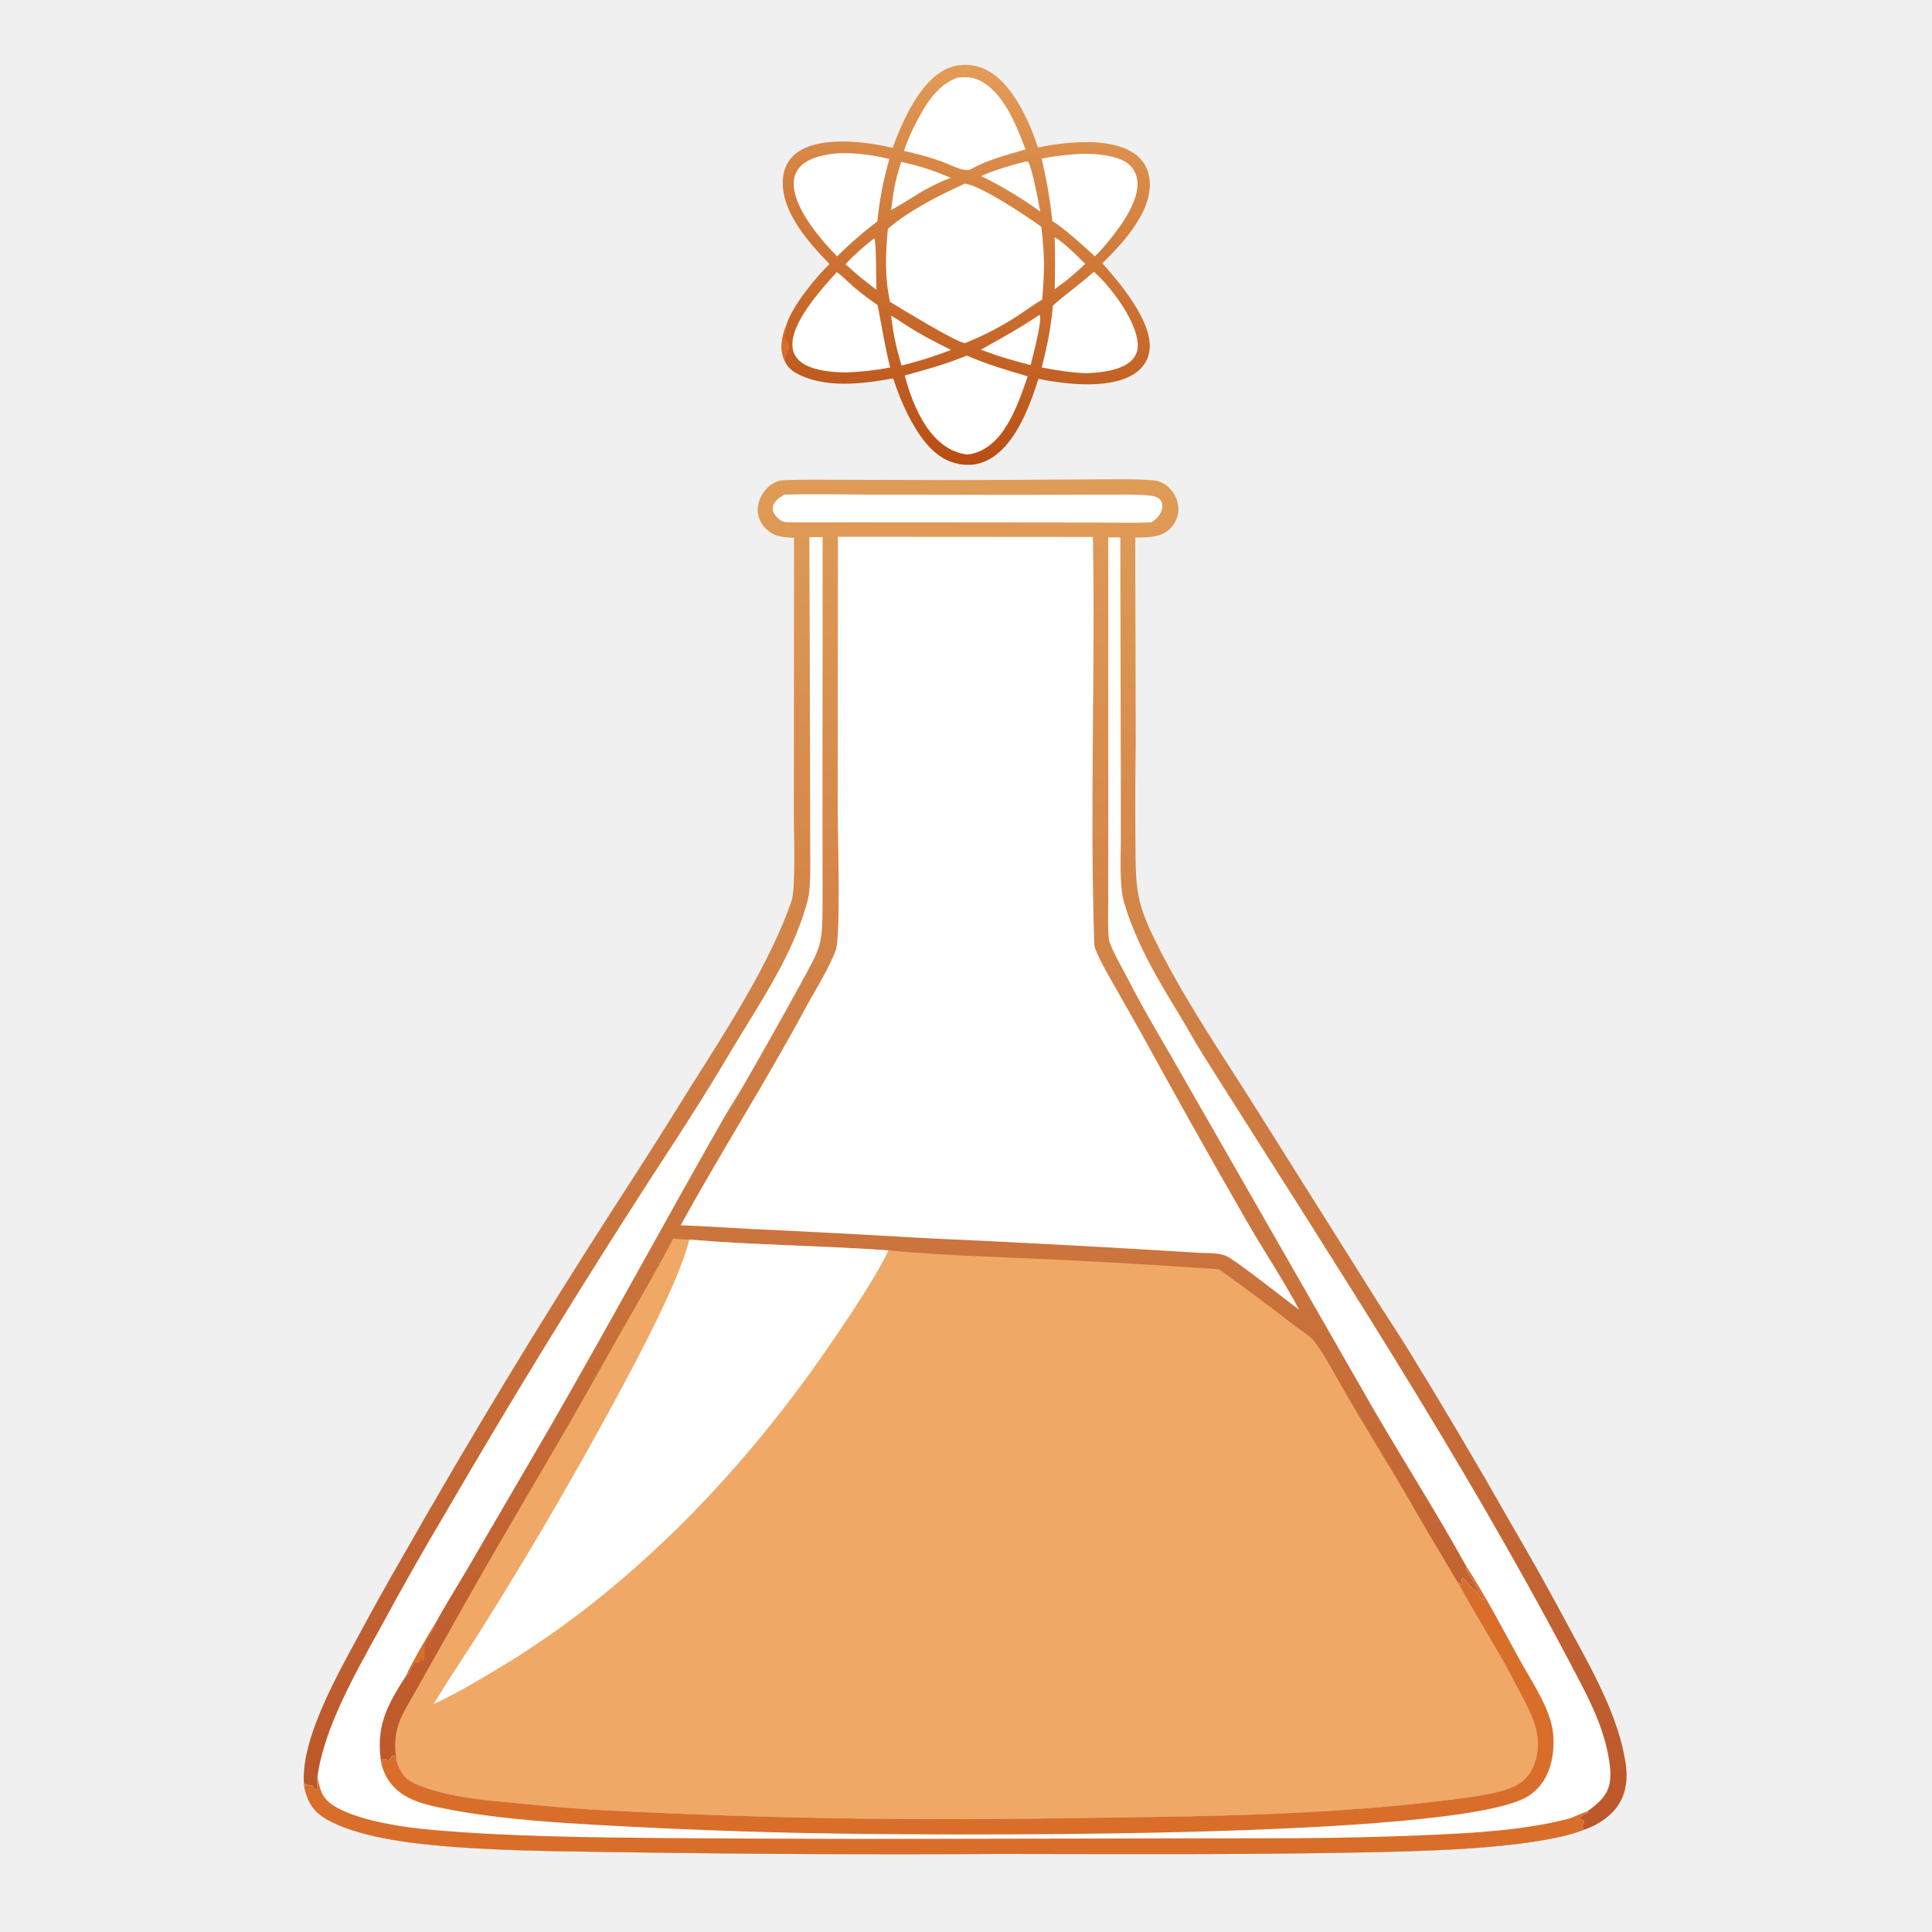
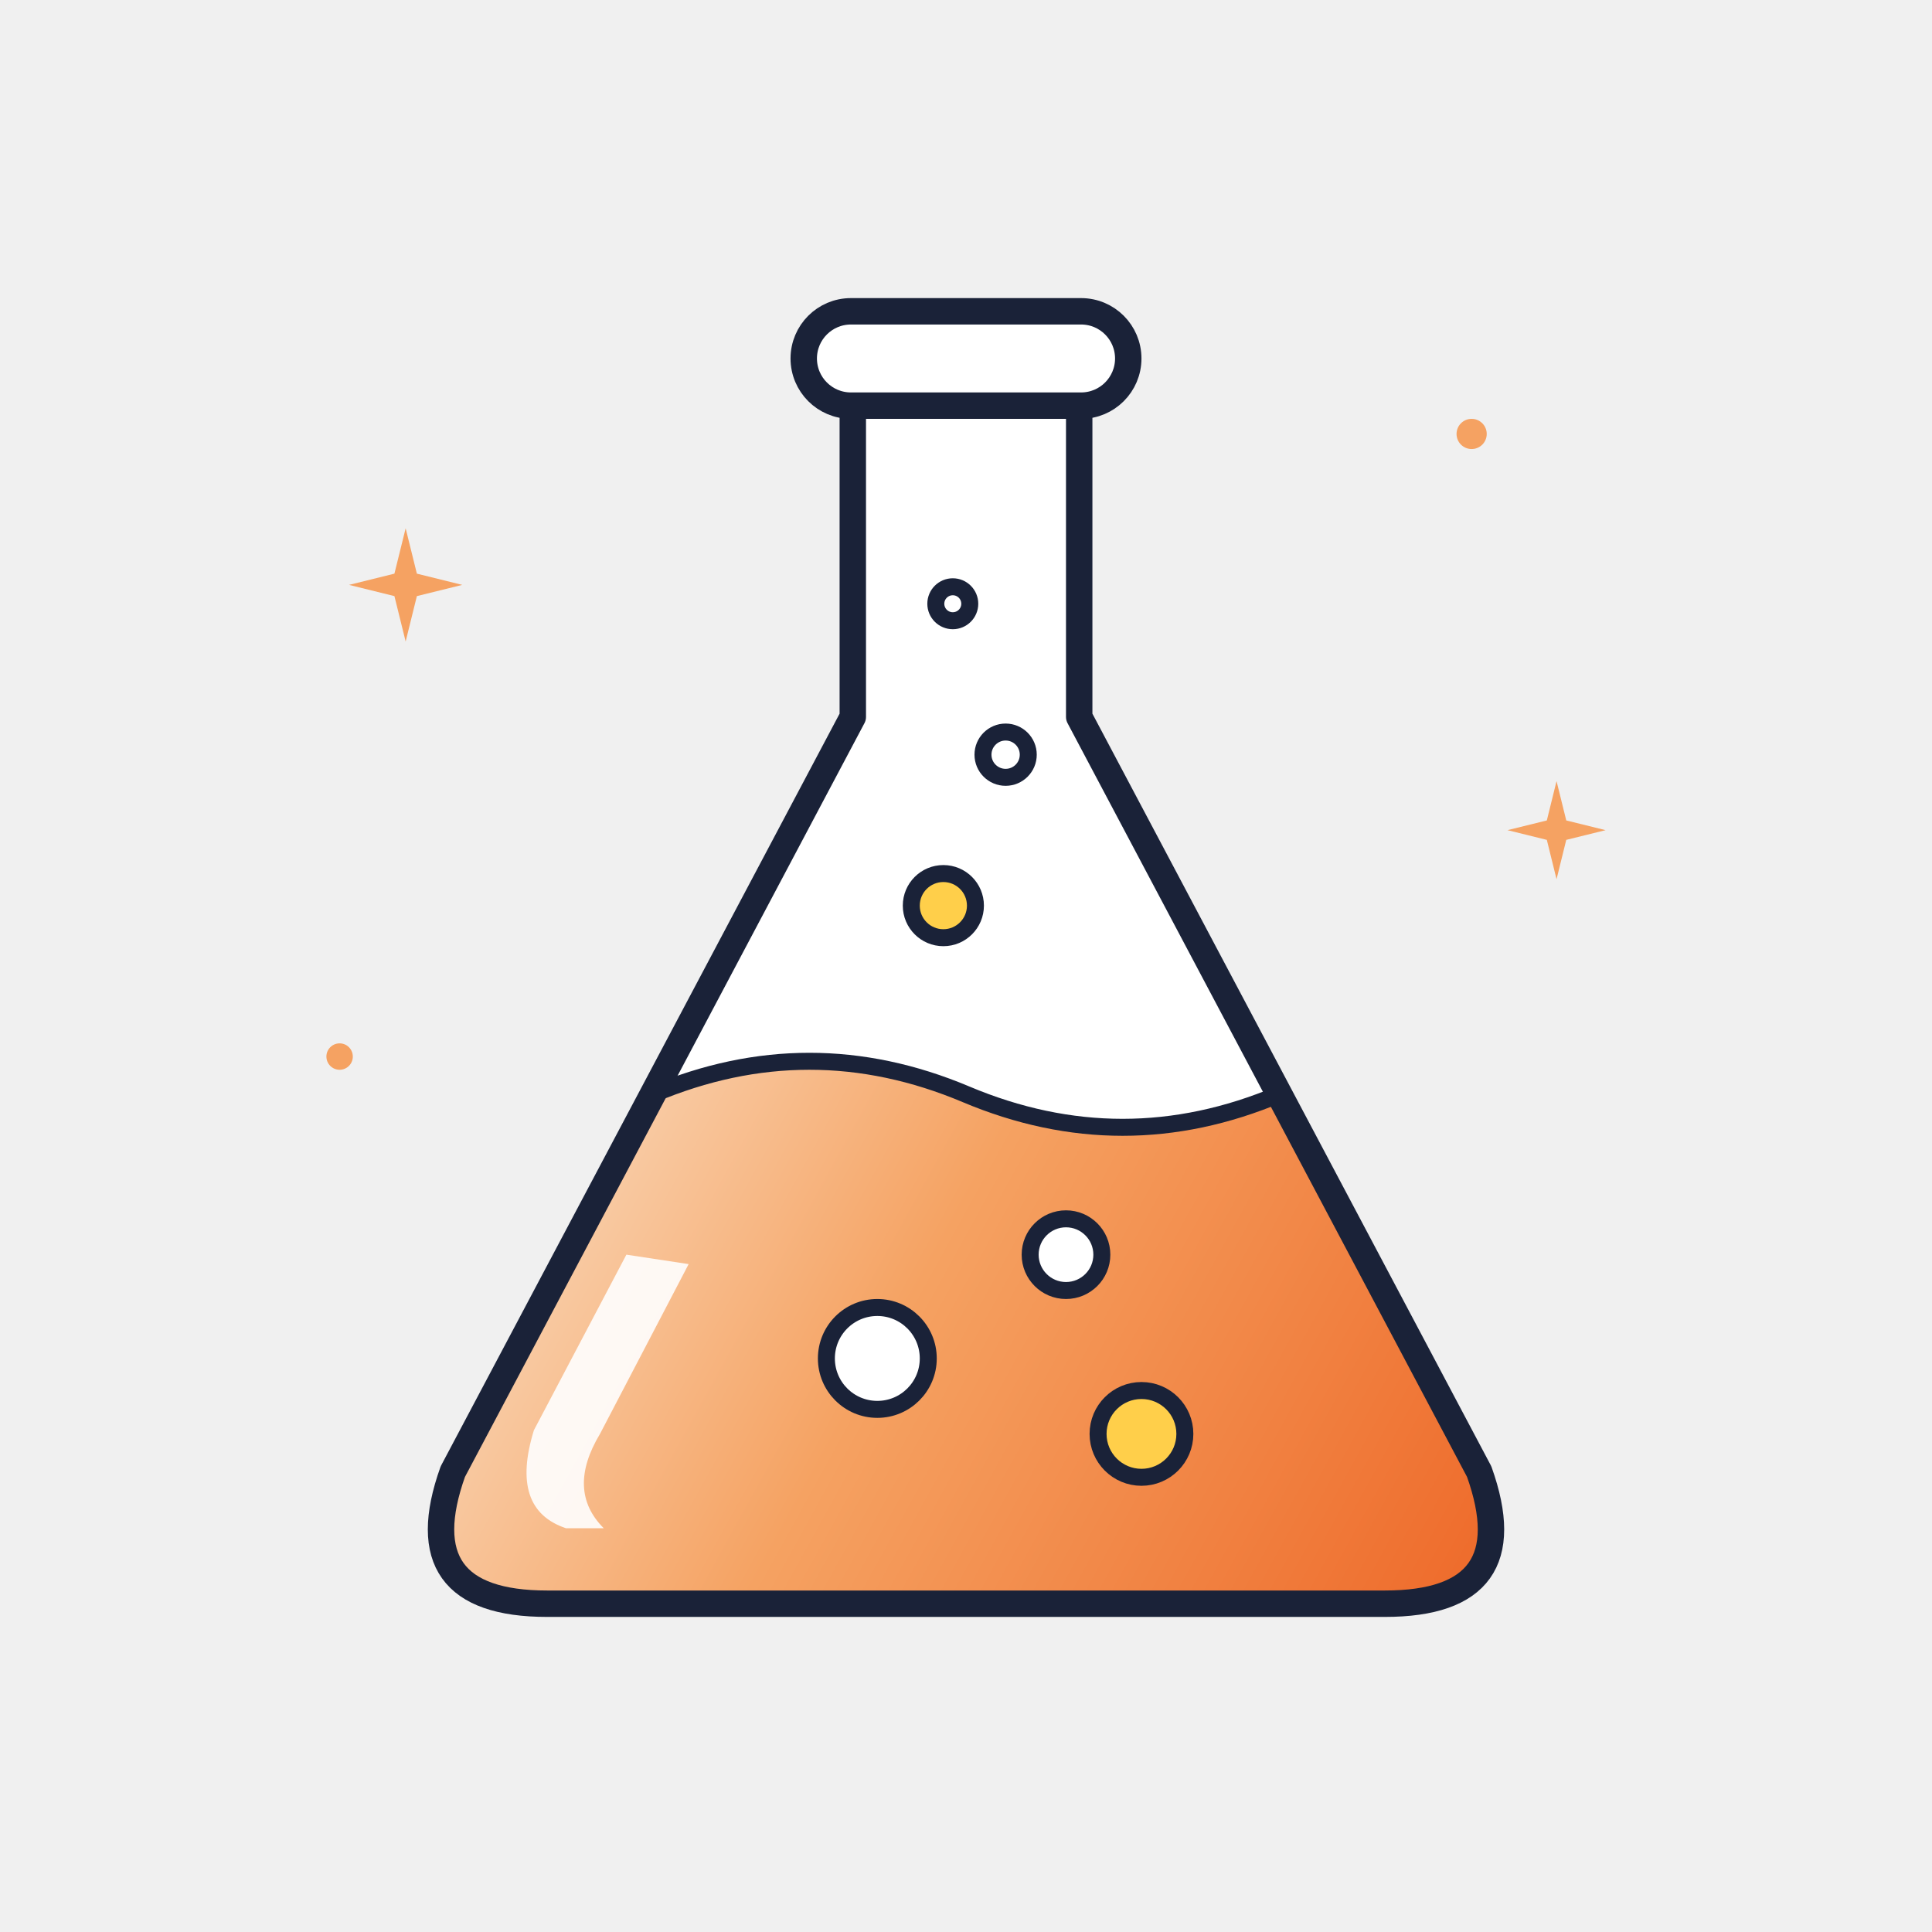
- <svg xmlns="http://www.w3.org/2000/svg" height="1024" preserveAspectRatio="none" style="display: block;" version="1.1" viewBox="0 0 2048 2048" width="1024">
+ <svg xmlns="http://www.w3.org/2000/svg" width="1024" height="1024" viewBox="0 0 2048 2048">
  <defs>
-     <linearGradient gradientUnits="userSpaceOnUse" id="Gradient1" x1="995.453" x2="1051.76" y1="486.929" y2="73.508">
-       <stop class="stop0" offset="0" stop-color="rgb(185,78,20)" stop-opacity="1" />
-       <stop class="stop1" offset="1" stop-color="rgb(227,156,88)" stop-opacity="1" />
-     </linearGradient>
-     <linearGradient gradientUnits="userSpaceOnUse" id="Gradient2" x1="1021.07" x2="1062.94" y1="1917.52" y2="505.314">
-       <stop class="stop0" offset="0" stop-color="rgb(188,87,42)" stop-opacity="1" />
-       <stop class="stop1" offset="1" stop-color="rgb(223,156,87)" stop-opacity="1" />
+     <linearGradient gradientUnits="userSpaceOnUse" id="g" x1="480" y1="1100" x2="1568" y2="1700">
+       <stop offset="0" stop-color="#FBE3CB" />
+       <stop offset="0.45" stop-color="#F5A262" />
+       <stop offset="1" stop-color="#EE6A2A" />
    </linearGradient>
  </defs>
-   <path d="M 841.728 570.052 C 829.714 569.607 820.071 569.112 810.991 559.527 C 805.589 553.921 802.778 546.311 803.238 538.54 C 804.064 525.036 816.046 509.74 830.097 509.09 C 850.762 508.135 871.894 508.55 892.618 508.58 L 1020.35 508.925 L 1153.74 508.22 C 1176.34 508.155 1200.01 507.38 1222.53 509.155 C 1238.81 510.439 1251.4 527.685 1248.85 543.978 C 1247.62 551.716 1243.37 558.648 1237.02 563.249 C 1227.49 570.113 1214.78 569.471 1203.4 569.84 L 1203.94 788.913 C 1203.46 822.066 1203.33 855.223 1203.57 888.379 C 1203.94 944.803 1203.32 955.968 1230.14 1008.13 C 1259.79 1065.8 1294.48 1116.47 1328.89 1170.99 L 1459.87 1379.26 C 1470.25 1395.84 1481.27 1412.04 1491.52 1428.67 C 1529.4 1490.21 1566.18 1552.41 1601.83 1615.27 C 1623.27 1651.86 1643.95 1688.89 1663.87 1726.33 C 1687.79 1770.5 1716.75 1820.77 1723.54 1871.48 C 1728.15 1905.97 1710.55 1928.32 1679.17 1939.66 C 1671.29 1942.63 1663.21 1945.04 1654.99 1946.87 C 1594.92 1960.62 1502.8 1962.48 1440.63 1963.7 C 1314.07 1966.19 1186.42 1965.36 1059.8 1965.25 C 930.789 1966.02 801.777 1965.47 672.781 1963.58 C 607.029 1962.53 538.397 1962.53 472.844 1957.17 C 434.742 1954.06 377.895 1947.36 345.086 1927.87 C 331.962 1920.07 325.912 1909.71 322.67 1895.19 C 316.278 1849.42 355.369 1779.47 377.092 1739.36 C 393.587 1708.61 410.558 1678.12 427.999 1647.9 C 498.911 1523.2 573.254 1400.49 650.943 1279.9 C 677.777 1238.7 704.132 1197.2 730.004 1155.39 C 766.465 1097.7 817.037 1020.42 839.184 954.492 C 843.663 941.159 841.366 879.509 841.505 860.736 L 841.728 570.052 z" fill="url(#Gradient2)" transform="translate(0,0)" />
-   <path d="M 713.761 1312.86 C 719.816 1313.75 724.74 1313.84 730.844 1314.03 C 800.572 1319.98 872.029 1320.34 941.828 1325.48 C 995.962 1330.6 1054.83 1332.38 1109.47 1334.8 C 1170.43 1337.65 1231.36 1341.21 1292.24 1345.48 C 1317.43 1363.6 1342.31 1382.12 1366.9 1401.05 C 1371.68 1404.71 1389.72 1417.39 1392.49 1420.94 C 1404.58 1436.49 1416.4 1459.74 1426.54 1477.14 C 1449.82 1517.14 1474.7 1556.82 1497.79 1596.77 C 1509.21 1616.87 1520.92 1636.81 1532.9 1656.59 C 1534.65 1659.51 1543.82 1675.5 1545.4 1677.37 C 1565.25 1714.55 1588.4 1749.44 1607.63 1787.07 C 1620.53 1812.3 1636.26 1836.02 1627.8 1865.87 C 1621.86 1886.84 1607.95 1894.7 1588.03 1899.44 C 1564.88 1904.95 1541.43 1907.29 1517.84 1910.13 C 1389.86 1924.91 1261.1 1925.64 1132.5 1927.28 C 964.524 1930.28 796.494 1927.3 628.731 1918.33 C 603.131 1916.62 577.563 1914.46 552.04 1911.85 C 518.543 1908.66 484.624 1906.37 452.509 1895.59 C 433.761 1889.3 426.272 1885.11 420.147 1866.03 C 415.045 1830.94 426.153 1818.62 442.254 1789.62 L 489.345 1706.04 C 538.671 1617.94 591.65 1531.65 640.675 1443.26 C 665.041 1399.33 690.336 1357.54 713.761 1312.86 z" fill="rgb(240,168,103)" transform="translate(0,0)" />
-   <path d="M 730.844 1314.03 C 800.572 1319.98 872.029 1320.34 941.828 1325.48 C 927.626 1355.7 894.708 1403.8 875.711 1431.34 C 784.798 1563.12 665.752 1686.7 527.666 1768.93 C 503.413 1783.37 485.42 1794.37 459.652 1806.43 C 477.152 1777.28 496.396 1749.58 514.26 1720.66 C 571.158 1629.91 624.601 1537.04 674.475 1442.24 C 693.374 1405.44 720.159 1353.61 730.844 1314.03 z" fill="rgb(255,255,255)" transform="translate(0,0)" />
-   <path d="M 858.009 569.268 L 872 569.263 L 871.867 868.787 L 871.981 952.244 C 871.814 1005.03 871.258 1001.21 846.487 1047.01 C 826.831 1082.72 806.834 1118.23 786.497 1153.55 C 780.217 1164.27 773.261 1174.56 767.134 1185.32 C 704.802 1294.8 644.371 1406.48 581.468 1515.53 L 495.651 1662.76 C 484.583 1681.81 470.562 1703.83 460.483 1722.91 C 455.975 1729.28 433.525 1768.43 431.38 1774.98 C 409.645 1808.39 397.377 1831.35 404.629 1871.3 C 404.992 1868.48 404.992 1867.45 405.976 1864.77 L 407.85 1864.32 L 410.834 1866.21 C 414.432 1866.07 413.341 1861.71 417.9 1860.67 C 418.357 1863.02 418.937 1863.97 420.147 1866.03 C 426.272 1885.11 433.761 1889.3 452.509 1895.59 C 484.624 1906.37 518.543 1908.66 552.04 1911.85 C 577.563 1914.46 603.131 1916.62 628.731 1918.33 C 796.494 1927.3 964.524 1930.28 1132.5 1927.28 C 1261.1 1925.64 1389.86 1924.91 1517.84 1910.13 C 1541.43 1907.29 1564.88 1904.95 1588.03 1899.44 C 1607.95 1894.7 1621.86 1886.84 1627.8 1865.87 C 1636.26 1836.02 1620.53 1812.3 1607.63 1787.07 C 1588.4 1749.44 1565.25 1714.55 1545.4 1677.37 C 1547.74 1678.03 1546.66 1677.48 1548.35 1679.59 L 1550.39 1679.5 C 1549.6 1676.39 1549.16 1676.14 1549.65 1673.12 L 1551.36 1673.34 C 1555.3 1677.8 1559.93 1683.31 1564.63 1686.86 C 1569.72 1690.7 1566.86 1694.38 1572.68 1695.43 C 1571.84 1692.09 1556.14 1668.89 1553.82 1662.21 L 1554.58 1660.85 C 1523.4 1604.38 1488.57 1549.82 1456.2 1494.26 L 1254.21 1141.85 C 1234.49 1106.99 1213.45 1072.82 1195.25 1036.97 C 1190.82 1028.23 1176.18 1003.36 1175.33 994.881 C 1174.21 983.788 1174.74 963.738 1174.79 951.864 L 1174.82 872.395 L 1174.8 569.608 C 1178.89 569.634 1183.53 569.548 1187.57 569.72 L 1188.08 824.312 L 1188.12 891.304 C 1188.07 909.153 1186.64 939.587 1191.35 955.87 C 1203.64 998.205 1225.97 1036.07 1248.81 1073.42 C 1258.14 1088.67 1266.65 1104.52 1276.19 1119.63 C 1409.68 1330.98 1547.2 1540.41 1663.81 1761.79 C 1680.66 1793.77 1698.65 1825.82 1705.01 1861.81 C 1710.19 1890.53 1707.13 1903.3 1682.11 1920.39 L 1683.96 1920.99 L 1682.59 1921.67 C 1678.84 1923.57 1677.19 1924.01 1674.66 1927.32 L 1674.58 1927.94 C 1676.66 1929 1676.13 1928.89 1678.35 1929.38 L 1679.33 1931.31 C 1677.01 1935.67 1676.82 1935.03 1679.17 1939.66 C 1671.29 1942.63 1663.21 1945.04 1654.99 1946.87 C 1594.92 1960.62 1502.8 1962.48 1440.63 1963.7 C 1314.07 1966.19 1186.42 1965.36 1059.8 1965.25 C 930.789 1966.02 801.777 1965.47 672.781 1963.58 C 607.029 1962.53 538.397 1962.53 472.844 1957.17 C 434.742 1954.06 377.895 1947.36 345.086 1927.87 C 331.962 1920.07 325.912 1909.71 322.67 1895.19 L 323.254 1890.64 L 323.838 1890.53 L 323.105 1892.85 L 324.555 1891.59 C 326.201 1892.26 329.442 1892.63 331.343 1892.94 C 332.365 1894.89 333.038 1896.07 334.234 1897.91 L 335.296 1897.45 C 336.648 1895.49 336.111 1886.9 336.592 1882.92 C 343.645 1830.91 377.998 1771.29 403.507 1725.03 C 425.386 1684.47 448.115 1644.37 471.68 1604.76 C 542.317 1483.19 615.867 1363.34 692.266 1245.3 C 720.65 1201.93 746.636 1161.9 773.266 1116.87 C 804.026 1064.86 840.758 1013.53 856.385 953.644 C 859.6 941.326 858.906 915.762 858.891 902.4 L 858.82 839.168 L 858.009 569.268 z" fill="rgb(255,255,255)" transform="translate(0,0)" />
-   <path d="M 1554.58 1660.85 C 1575.01 1692.22 1592.67 1726.22 1610.7 1759.05 C 1622.09 1779.79 1637.34 1802.06 1643.92 1824.84 C 1647.62 1837.68 1647.67 1853.15 1644.84 1866.17 C 1641.47 1881.67 1633.79 1895.08 1620.18 1903.84 C 1546.95 1951 969.708 1945.54 848.057 1942.97 C 764.924 1941.16 681.836 1937.64 598.846 1932.44 C 555.186 1929.37 509.026 1925.08 466.258 1916.19 C 437.514 1910.21 413.637 1901.46 404.629 1871.3 C 404.992 1868.48 404.992 1867.45 405.976 1864.77 L 407.85 1864.32 L 410.834 1866.21 C 414.432 1866.07 413.341 1861.71 417.9 1860.67 C 418.357 1863.02 418.937 1863.97 420.147 1866.03 C 426.272 1885.11 433.761 1889.3 452.509 1895.59 C 484.624 1906.37 518.543 1908.66 552.04 1911.85 C 577.563 1914.46 603.131 1916.62 628.731 1918.33 C 796.494 1927.3 964.524 1930.28 1132.5 1927.28 C 1261.1 1925.64 1389.86 1924.91 1517.84 1910.13 C 1541.43 1907.29 1564.88 1904.95 1588.03 1899.44 C 1607.95 1894.7 1621.86 1886.84 1627.8 1865.87 C 1636.26 1836.02 1620.53 1812.3 1607.63 1787.07 C 1588.4 1749.44 1565.25 1714.55 1545.4 1677.37 C 1547.74 1678.03 1546.66 1677.48 1548.35 1679.59 L 1550.39 1679.5 C 1549.6 1676.39 1549.16 1676.14 1549.65 1673.12 L 1551.36 1673.34 C 1555.3 1677.8 1559.93 1683.31 1564.63 1686.86 C 1569.72 1690.7 1566.86 1694.38 1572.68 1695.43 C 1571.84 1692.09 1556.14 1668.89 1553.82 1662.21 L 1554.58 1660.85 z" fill="rgb(217,110,42)" transform="translate(0,0)" />
-   <path d="M 336.592 1882.92 C 338.535 1895.43 340.851 1905.45 352.341 1913.17 C 377.504 1930.08 428.913 1937.25 458.903 1939.84 C 540.37 1946.88 624.241 1947.7 705.855 1948.44 C 825.071 1949.27 944.29 1949.49 1063.51 1949.09 L 1373.86 1948.59 C 1420.64 1948.33 1467.41 1947.2 1514.15 1945.19 C 1562.63 1943.01 1615.16 1940.25 1662.5 1928.01 C 1668.67 1926.41 1676.19 1921.95 1682.11 1920.39 L 1683.96 1920.99 L 1682.59 1921.67 C 1678.84 1923.57 1677.19 1924.01 1674.66 1927.32 L 1674.58 1927.94 C 1676.66 1929 1676.13 1928.89 1678.35 1929.38 L 1679.33 1931.31 C 1677.01 1935.67 1676.82 1935.03 1679.17 1939.66 C 1671.29 1942.63 1663.21 1945.04 1654.99 1946.87 C 1594.92 1960.62 1502.8 1962.48 1440.63 1963.7 C 1314.07 1966.19 1186.42 1965.36 1059.8 1965.25 C 930.789 1966.02 801.777 1965.47 672.781 1963.58 C 607.029 1962.53 538.397 1962.53 472.844 1957.17 C 434.742 1954.06 377.895 1947.36 345.086 1927.87 C 331.962 1920.07 325.912 1909.71 322.67 1895.19 L 323.254 1890.64 L 323.838 1890.53 L 323.105 1892.85 L 324.555 1891.59 C 326.201 1892.26 329.442 1892.63 331.343 1892.94 C 332.365 1894.89 333.038 1896.07 334.234 1897.91 L 335.296 1897.45 C 336.648 1895.49 336.111 1886.9 336.592 1882.92 z" fill="rgb(217,110,42)" transform="translate(0,0)" />
-   <path d="M 460.483 1722.91 L 461.257 1724.53 C 457.528 1732.32 450.43 1739.05 450.124 1746.06 C 449.852 1752.3 451.201 1753.9 449.177 1761.11 C 447.157 1760.33 448.073 1760.73 446.466 1758.56 C 445.844 1759.84 445.203 1761.12 444.542 1762.39 L 439.831 1762.86 C 436.719 1766.97 435.104 1772.88 432.227 1776.66 L 431.38 1774.98 C 433.525 1768.43 455.975 1729.28 460.483 1722.91 z" fill="rgb(217,110,42)" transform="translate(0,0)" />
-   <path d="M 888.224 568.985 L 1158.56 569.175 C 1161.1 711.035 1155.19 858.912 1159.99 1001.19 C 1160.24 1008.69 1175.52 1034.68 1179.95 1042.58 L 1210.19 1095.98 C 1246.89 1163.03 1284.31 1229.7 1322.44 1295.95 C 1339.73 1326.06 1361.31 1358.25 1377.1 1388.3 C 1363.78 1378.72 1308.34 1334.43 1298.93 1330.98 C 1290.8 1327.99 1280.85 1328.46 1272.25 1328.1 C 1174.42 1322.02 1076.55 1316.78 978.638 1312.4 C 917.336 1308.75 856.011 1305.51 794.666 1302.68 C 770.549 1301.47 745.464 1299.64 721.515 1298.84 C 763.917 1221.76 811.295 1147.56 853.042 1070.09 C 862.596 1052.36 879.712 1025.11 885.979 1006.99 C 891.419 991.252 888.016 884.925 888.005 859.652 L 888.224 568.985 z" fill="rgb(255,255,255)" transform="translate(0,0)" />
-   <path d="M 831.514 524.358 C 859.502 523.406 891.945 524.226 920.272 524.317 L 1076.66 524.589 L 1172.86 524.335 C 1187.95 524.391 1205.22 523.838 1220.05 525.435 C 1238.27 527.396 1233.96 546.036 1220.59 553.621 C 1205.12 554.65 1182.27 553.938 1165.99 553.914 L 1065.66 553.785 L 904.791 553.691 C 882.77 553.622 860.72 554.008 838.726 553.692 C 834.931 553.352 830.823 553.948 827.57 551.599 C 813.564 541.483 818.348 531.389 831.514 524.358 z" fill="rgb(255,255,255)" transform="translate(0,0)" />
-   <path d="M 946.242 156.766 C 956.362 129.029 975.029 85.82 1003.79 72.854 C 1016.06 67.434 1030.03 67.338 1042.38 72.589 C 1072.15 85.096 1090.91 127.844 1100.3 156.376 C 1132.48 149.431 1206.07 140.703 1217.44 184.114 C 1226.62 219.214 1190.75 257.365 1168.55 279.061 C 1187.03 299.773 1220.58 339.594 1218.74 369.029 C 1218.25 378.099 1214.11 386.587 1207.26 392.555 C 1182.75 414.091 1129.96 407.511 1100.68 401.64 C 1089.2 439.188 1064.04 505.223 1011.75 490.763 C 987.886 484.167 972.519 459.575 962.007 438.747 C 955.974 426.603 950.891 414.011 946.802 401.082 C 914.433 406.965 873.289 412.496 842.384 394.633 C 839.261 392.828 833.327 387.141 832.322 383.411 C 825.897 371.739 828.566 356.542 833.509 344.834 C 838.974 325.322 864.815 293.712 879.319 279.866 C 857.977 257.993 829.408 226.105 829.741 193.365 C 830.303 138.152 910.672 148.109 946.242 156.766 z" fill="url(#Gradient1)" transform="translate(0,0)" />
-   <path d="M 833.509 344.834 C 834.281 348.811 830.98 357.225 831.416 357.778 C 842.687 372.051 832.283 369.528 832.322 383.411 C 825.897 371.739 828.566 356.542 833.509 344.834 z" fill="rgb(217,110,42)" transform="translate(0,0)" />
-   <path d="M 1022.51 194.774 C 1037.66 195.268 1089.61 229.948 1103.8 240.343 C 1107.62 272.63 1107.33 285.377 1104.8 317.551 C 1096.83 322.106 1086.27 329.907 1078.19 335.12 C 1060.87 346.393 1042.48 355.919 1023.28 363.559 C 1017.2 365.254 953.287 325.91 943.47 319.963 C 937.611 292.937 938.771 269.734 941.16 242.574 C 963.659 222.989 995.595 207.081 1022.51 194.774 z" fill="rgb(255,255,255)" transform="translate(0,0)" />
-   <path d="M 1024.76 376.993 C 1049.13 387.11 1064.37 391.57 1089.42 398.902 C 1078.66 429.905 1063.4 477.353 1025.47 481.835 C 986.766 477.369 967.625 431.091 959.121 398.03 C 983.179 391.371 1001.52 386.349 1024.76 376.993 z" fill="rgb(255,255,255)" transform="translate(0,0)" />
-   <path d="M 1015.58 82.187 C 1023.5 81.639 1030.56 81.507 1037.95 85.036 C 1063.99 97.453 1077.66 133.632 1087.15 158.411 C 1066.98 164.223 1046.93 169.354 1028.51 179.672 C 1020.94 182.623 1006.29 173.997 997.999 171.08 C 984.464 166.317 972.153 163.071 958.213 159.941 C 961.483 150.348 965.451 141.007 970.085 131.993 C 980.195 112.166 993.41 89.292 1015.58 82.187 z" fill="rgb(255,255,255)" transform="translate(0,0)" />
-   <path d="M 1139.97 163.419 C 1155.03 161.963 1185.6 163.856 1196.99 174.499 C 1223.59 199.353 1183.12 246.827 1166.31 266.003 L 1160.54 271.745 C 1151.74 263.505 1125.38 239.501 1115.54 234.493 C 1113.2 212.205 1109.4 190.096 1104.16 168.308 C 1115.02 165.65 1128.71 164.433 1139.97 163.419 z" fill="rgb(255,255,255)" transform="translate(0,0)" />
-   <path d="M 880.285 163.337 C 899.394 160.588 924.11 163.968 942.715 168.495 C 935.955 192.984 932.716 209.546 930.03 234.725 C 918.758 243.2 907.94 252.261 897.619 261.872 L 887.403 271.8 C 858.153 242.382 804.175 174.273 880.285 163.337 z" fill="rgb(255,255,255)" transform="translate(0,0)" />
-   <path d="M 887.03 288.539 C 889.111 289.426 896.409 296.347 898.554 298.362 C 908.662 307.856 918.861 315.626 930.359 323.416 C 934.36 344.138 938.386 369.424 943.615 389.472 C 926.665 392.8 914.685 393.882 897.75 394.82 C 799.673 394.064 847.68 330.978 887.03 288.539 z" fill="rgb(255,255,255)" transform="translate(0,0)" />
-   <path d="M 1159.56 288.068 C 1177.07 303.38 1204.26 339.201 1206.01 363.814 C 1207.95 391.177 1172.23 394.561 1152.16 395.668 C 1135.36 395.073 1120.68 392.636 1104.3 389.547 C 1110.53 364.51 1113.66 349.618 1116.15 323.943 C 1128.99 312.351 1144.86 301.321 1159.56 288.068 z" fill="rgb(255,255,255)" transform="translate(0,0)" />
-   <path d="M 1101.7 333.877 L 1102.23 334.353 C 1104.9 340.325 1094.4 379.297 1092.46 387.031 C 1080.12 383.88 1067.88 380.345 1055.75 376.431 L 1039.68 370.688 C 1062.74 357.875 1079.49 348.699 1101.7 333.877 z" fill="rgb(255,255,255)" transform="translate(0,0)" />
-   <path d="M 944.616 334.607 C 948.202 336.59 952.616 339.481 956.079 341.797 C 972.927 353.066 989.923 362.003 1008.11 370.905 L 996.83 375.066 C 982.556 380.29 970.337 383.676 955.753 387.486 C 950.369 370.254 946.64 352.547 944.616 334.607 z" fill="rgb(255,255,255)" transform="translate(0,0)" />
-   <path d="M 955.252 171.608 C 975.42 176.09 988.798 180.426 1007.68 188.441 C 996.757 192.691 987.299 197.403 977.089 203.1 C 966.373 209.902 955.522 216.489 944.542 222.857 C 947.172 202.004 948.964 191.53 955.252 171.608 z" fill="rgb(255,255,255)" transform="translate(0,0)" />
-   <path d="M 1087.48 171.108 L 1089.83 171.359 C 1094.07 177.553 1101.11 215.139 1102.72 224.319 C 1093.12 217.455 1085.52 212.233 1075.43 206.072 C 1063.94 199.058 1052.14 192.559 1040.07 186.593 C 1056.45 179.544 1070.42 175.481 1087.48 171.108 z" fill="rgb(255,255,255)" transform="translate(0,0)" />
-   <path d="M 1118.04 251.451 C 1128.28 257.554 1141.8 271.067 1150.37 279.64 C 1146.11 284.03 1141.14 288.183 1136.51 292.222 C 1130.49 297.581 1124.52 301.784 1118.02 306.489 C 1118.51 288.146 1118.51 269.794 1118.04 251.451 z" fill="rgb(255,255,255)" transform="translate(0,0)" />
-   <path d="M 926.441 252.763 C 926.586 252.879 926.75 252.975 926.876 253.112 C 928.941 255.347 928.761 299.905 929.053 306.993 C 923.566 303.184 917.762 298.373 912.477 294.165 C 906.972 289.741 901.575 284.807 896.279 280.103 C 905.26 270.305 916.014 260.983 926.441 252.763 z" fill="rgb(255,255,255)" transform="translate(0,0)" />
+   <path d="M 904 400 L 904 760 L 480 1560 Q 430 1700 580 1700 L 1468 1700 Q 1618 1700 1568 1560 L 1144 760 L 1144 400 Z" fill="#FFFFFF" />
+   <path d="M 692 1160 Q 858 1090 1024 1160 T 1356 1160 L 1568 1560 Q 1618 1700 1468 1700 L 580 1700 Q 430 1700 480 1560 Z" fill="url(#g)" stroke="#1A2238" stroke-width="18" stroke-linejoin="round" stroke-linecap="round" />
+   <path d="M 664 1330 L 566 1516 Q 540 1600 600 1620 L 640 1620 Q 600 1580 636 1520 L 730 1340 Z" fill="#FFFFFF" opacity="0.9" />
+   <path d="M 904 400 L 904 760 L 480 1560 Q 430 1700 580 1700 L 1468 1700 Q 1618 1700 1568 1560 L 1144 760 L 1144 400 Z" fill="none" stroke="#1A2238" stroke-width="28" stroke-linejoin="round" stroke-linecap="round" />
+   <rect x="852" y="330" width="344" height="100" rx="50" fill="#FFFFFF" stroke="#1A2238" stroke-width="28" stroke-linejoin="round" stroke-linecap="round" />
+   <g stroke="#1A2238" stroke-width="18" stroke-linejoin="round" stroke-linecap="round">
+     <circle cx="930" cy="1440" r="54" fill="#FFFFFF" />
+     <circle cx="1130" cy="1330" r="38" fill="#FFFFFF" />
+     <circle cx="1210" cy="1520" r="46" fill="#FFCF4A" />
+     <circle cx="1000" cy="960" r="34" fill="#FFCF4A" />
+     <circle cx="1066" cy="800" r="24" fill="#FFFFFF" />
+     <circle cx="1010" cy="640" r="18" fill="#FFFFFF" />
+   </g>
+   <g fill="#F5A262">
+     <path d="M 430.0 560.0 L 441.9 608.1 L 490.0 620.0 L 441.9 631.9 L 430.0 680.0 L 418.1 631.9 L 370.0 620.0 L 418.1 608.1 Z" />
+     <path d="M 1650.0 828.0 L 1660.3 869.7 L 1702.0 880.0 L 1660.3 890.3 L 1650.0 932.0 L 1639.7 890.3 L 1598.0 880.0 L 1639.7 869.7 Z" />
+     <circle cx="1560" cy="460" r="16" />
+     <circle cx="360" cy="1120" r="14" />
+   </g>
</svg>
